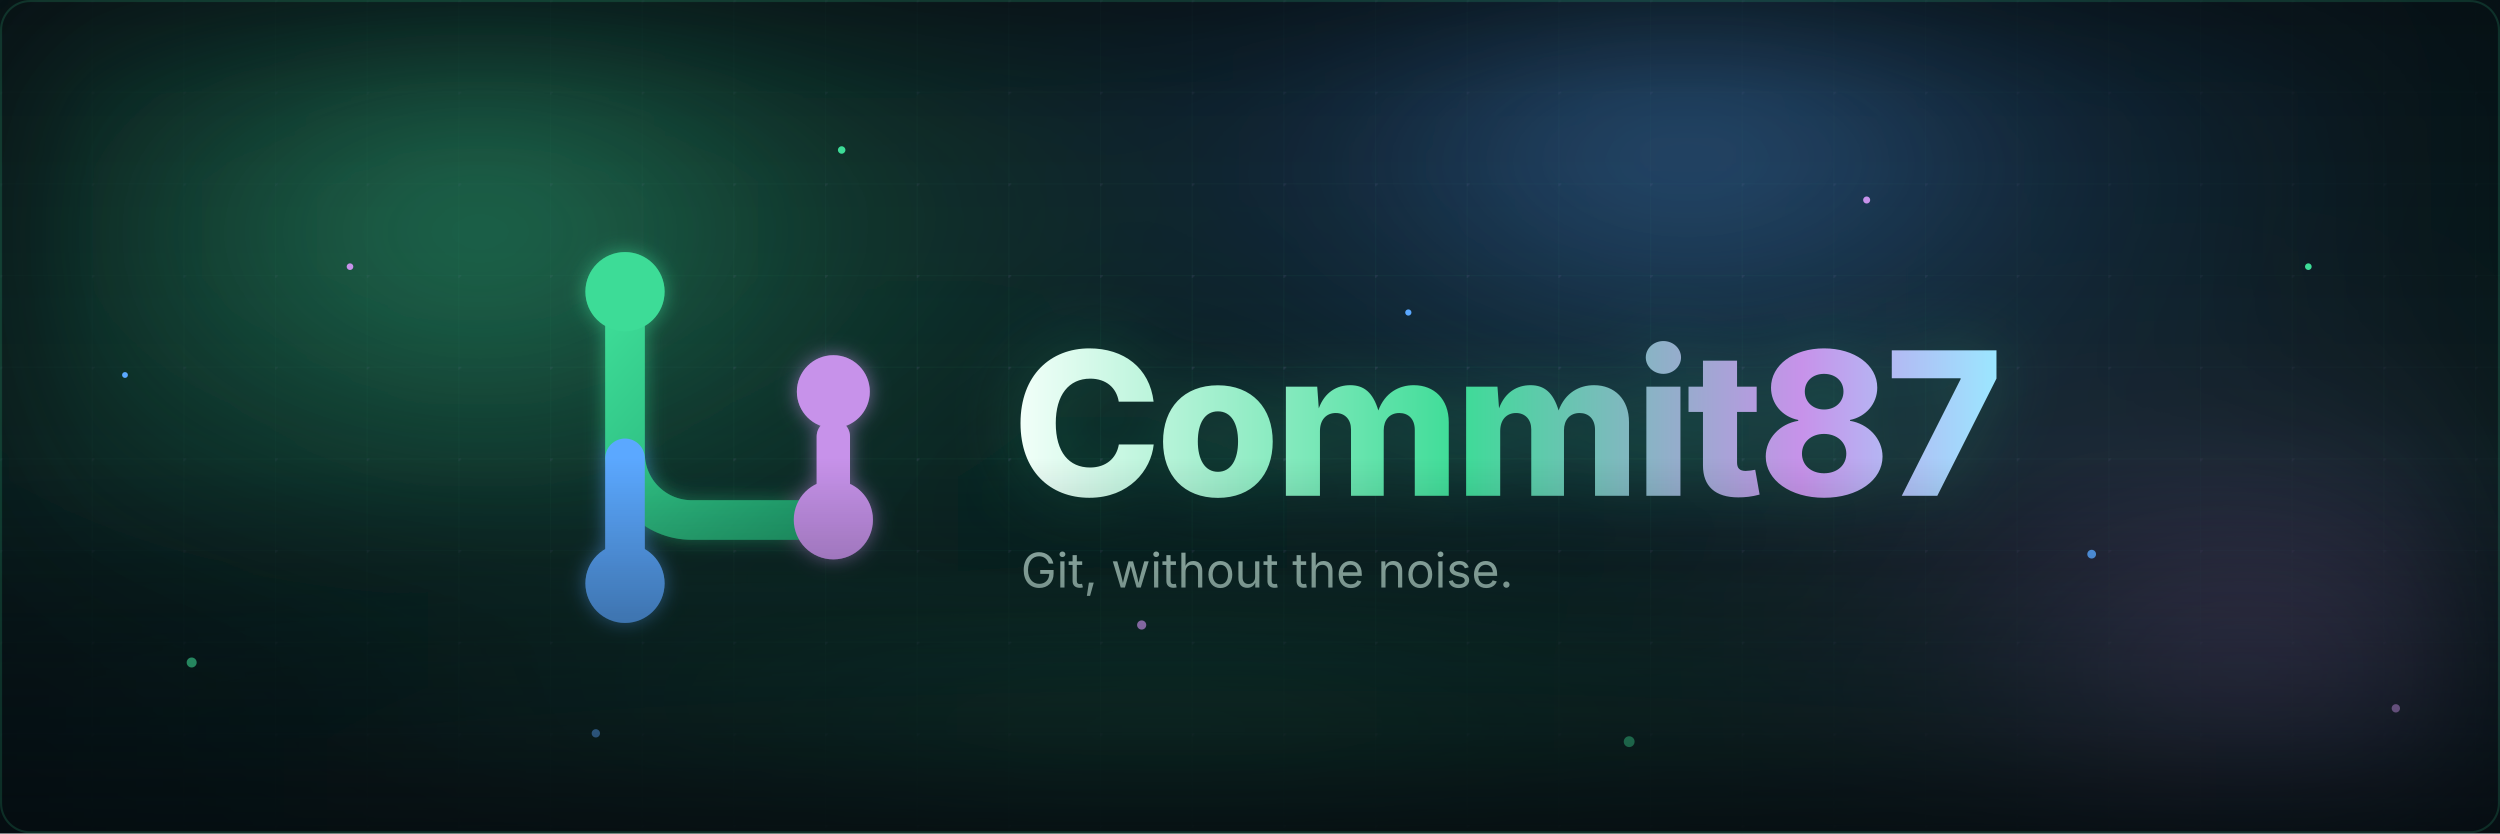
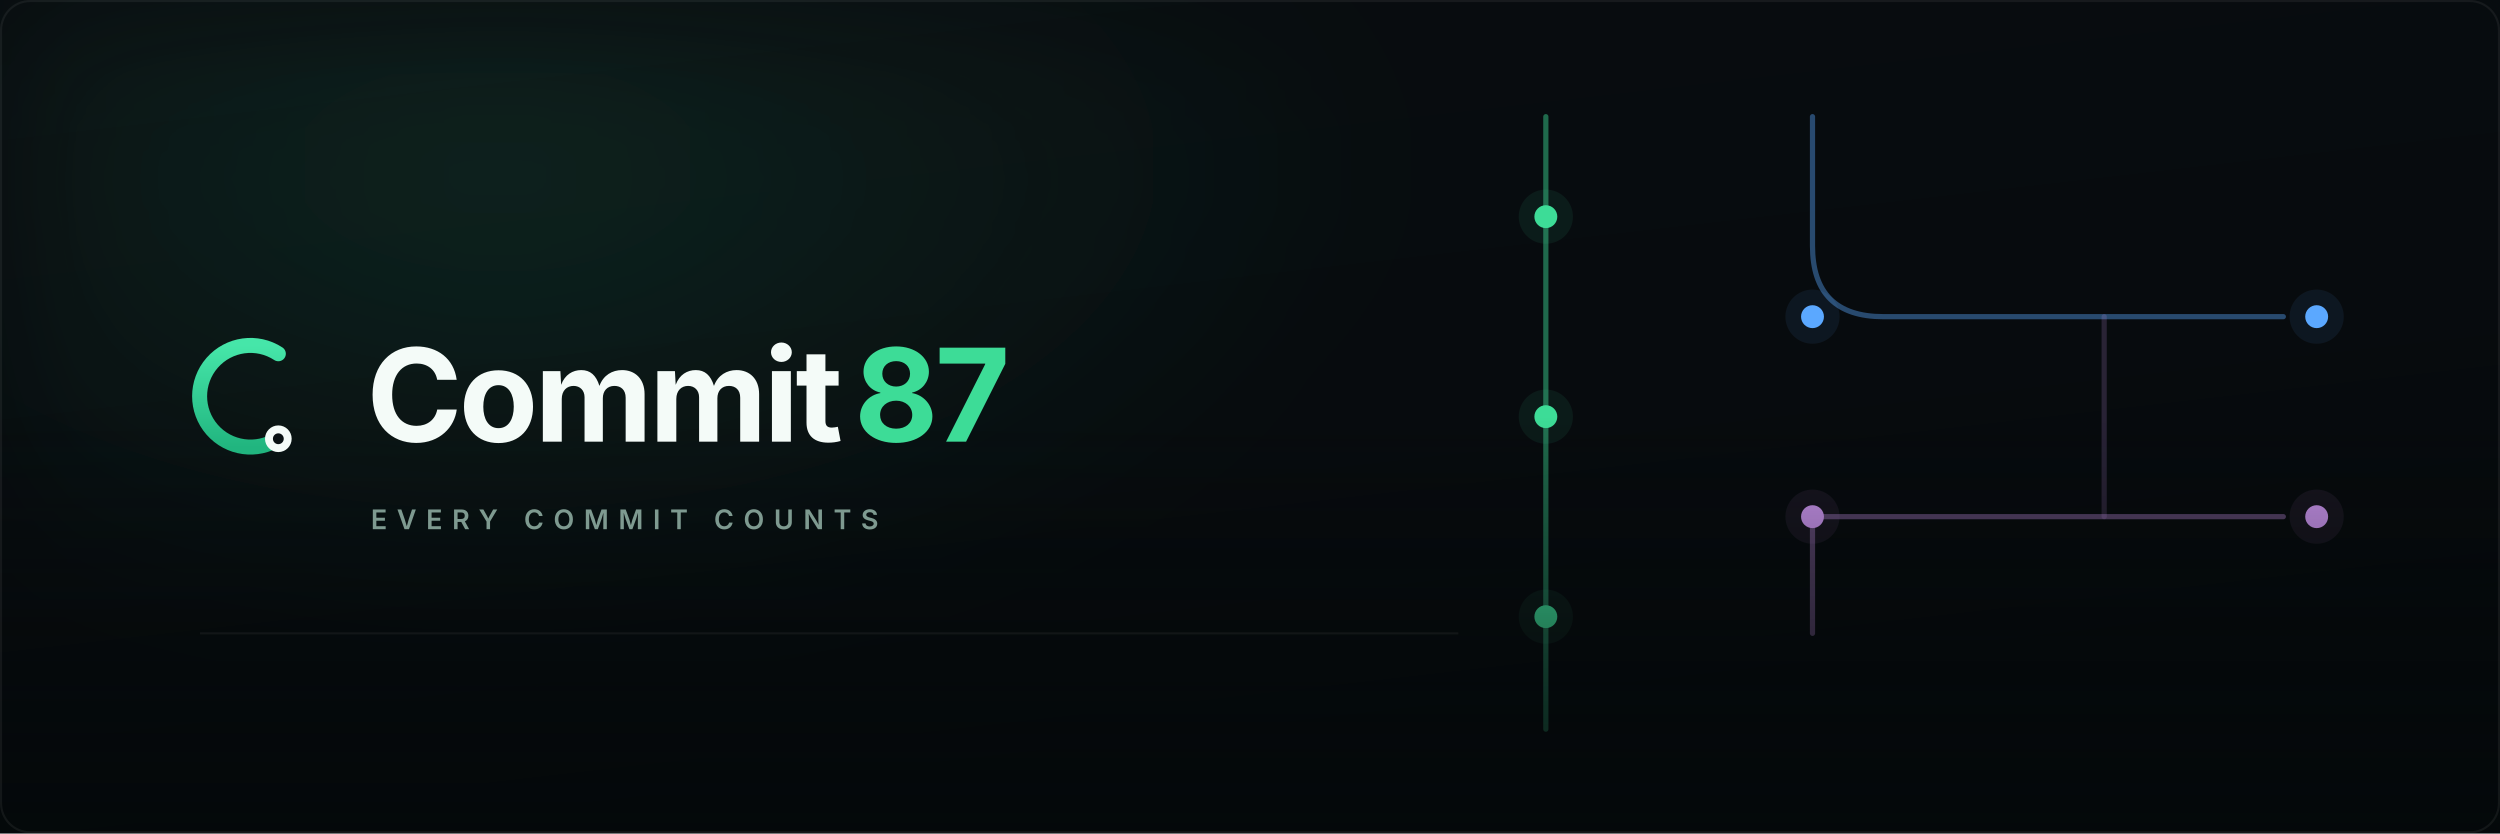
- <svg xmlns="http://www.w3.org/2000/svg" viewBox="0 0 1200 400" width="1200" height="400" role="img" aria-labelledby="headerTitle headerDesc">
+ <svg xmlns="http://www.w3.org/2000/svg" viewBox="0 0 1200 400" width="1200" height="400" role="img" aria-labelledby="ht hd">
  <defs>
-     <linearGradient id="bg" x1="0" y1="0" x2="0" y2="1">
-       <stop offset="0" stop-color="#061014" />
-       <stop offset="0.55" stop-color="#081a1b" />
-       <stop offset="1" stop-color="#071219" />
+     <linearGradient id="bg" x1="0" y1="0" x2="0.35" y2="1">
+       <stop offset="0" stop-color="#080d10" />
+       <stop offset="0.6" stop-color="#070b0e" />
+       <stop offset="1" stop-color="#05090b" />
    </linearGradient>
-     <radialGradient id="auroraMint" cx="0.5" cy="0.5" r="0.5">
-       <stop offset="0" stop-color="#3ddc97" stop-opacity="0.55" />
-       <stop offset="0.5" stop-color="#34c98a" stop-opacity="0.18" />
+     <linearGradient id="tile" x1="0" y1="0" x2="0.6" y2="1">
+       <stop offset="0" stop-color="#0d1619" />
+       <stop offset="1" stop-color="#070c0f" />
+     </linearGradient>
+     <radialGradient id="tileLight" cx="0.25" cy="0.12" r="0.9">
+       <stop offset="0" stop-color="#ffffff" stop-opacity="0.06" />
+       <stop offset="1" stop-color="#ffffff" stop-opacity="0" />
+     </radialGradient>
+     <radialGradient id="glowA" cx="0.5" cy="0.5" r="0.5">
+       <stop offset="0" stop-color="#3ddc97" stop-opacity="0.16" />
      <stop offset="1" stop-color="#3ddc97" stop-opacity="0" />
    </radialGradient>
-     <radialGradient id="auroraBlue" cx="0.5" cy="0.5" r="0.5">
-       <stop offset="0" stop-color="#5ba8ff" stop-opacity="0.5" />
-       <stop offset="0.5" stop-color="#4a8ff0" stop-opacity="0.15" />
+     <radialGradient id="glowB" cx="0.5" cy="0.5" r="0.5">
+       <stop offset="0" stop-color="#5ba8ff" stop-opacity="0.12" />
      <stop offset="1" stop-color="#5ba8ff" stop-opacity="0" />
    </radialGradient>
-     <radialGradient id="auroraPurple" cx="0.5" cy="0.5" r="0.5">
-       <stop offset="0" stop-color="#c792ea" stop-opacity="0.45" />
-       <stop offset="0.5" stop-color="#a06fd0" stop-opacity="0.12" />
-       <stop offset="1" stop-color="#c792ea" stop-opacity="0" />
-     </radialGradient>
-     <linearGradient id="grove" x1="0" y1="0" x2="1" y2="1">
-       <stop offset="0" stop-color="#3ddc97" />
-       <stop offset="1" stop-color="#1f9f6c" />
+     <linearGradient id="lane" x1="0" y1="0" x2="0" y2="1">
+       <stop offset="0" stop-color="#46e6a9" />
+       <stop offset="1" stop-color="#21b57f" />
    </linearGradient>
-     <linearGradient id="wordmark" x1="0" y1="0" x2="1" y2="0">
-       <stop offset="0" stop-color="#f2fff9" />
-       <stop offset="0.45" stop-color="#3ddc97">
-         <animate attributeName="stop-color" values="#3ddc97;#5ba8ff;#c792ea;#3ddc97" dur="12s" repeatCount="indefinite" />
-       </stop>
-       <stop offset="0.8" stop-color="#c792ea">
-         <animate attributeName="stop-color" values="#c792ea;#3ddc97;#5ba8ff;#c792ea" dur="12s" repeatCount="indefinite" />
-       </stop>
-       <stop offset="1" stop-color="#9be7ff" />
+     <linearGradient id="cool" x1="0" y1="0" x2="1" y2="1">
+       <stop offset="0" stop-color="#74b6ff" />
+       <stop offset="1" stop-color="#4d8ef0" />
+     </linearGradient>
+     <linearGradient id="vignette" x1="0" y1="0" x2="0" y2="1">
+       <stop offset="0.5" stop-color="#04080a" stop-opacity="0" />
+       <stop offset="1" stop-color="#04080a" stop-opacity="0.85" />
+     </linearGradient>
+     <linearGradient id="edge" x1="0" y1="0" x2="1" y2="0">
+       <stop offset="0" stop-color="#ffffff" stop-opacity="0" />
+       <stop offset="0.06" stop-color="#ffffff" stop-opacity="0.16" />
+       <stop offset="0.75" stop-color="#ffffff" stop-opacity="0.1" />
+       <stop offset="1" stop-color="#ffffff" stop-opacity="0" />
    </linearGradient>
    <linearGradient id="sweep" x1="0" y1="0" x2="1" y2="0">
-       <stop offset="0" stop-color="#ffffff" stop-opacity="0" />
-       <stop offset="0.5" stop-color="#d7fff0" stop-opacity="0.55" />
-       <stop offset="1" stop-color="#ffffff" stop-opacity="0" />
+       <stop offset="0" stop-color="#3ddc97" stop-opacity="0" />
+       <stop offset="0.5" stop-color="#3ddc97" stop-opacity="0.55" />
+       <stop offset="1" stop-color="#3ddc97" stop-opacity="0" />
    </linearGradient>
-     <linearGradient id="vignette" x1="0" y1="0" x2="0" y2="1">
-       <stop offset="0.55" stop-color="#040b0e" stop-opacity="0" />
-       <stop offset="1" stop-color="#040b0e" stop-opacity="0.75" />
-     </linearGradient>
-     <radialGradient id="gridFade" cx="0.5" cy="0.5" r="0.72">
-       <stop offset="0" stop-color="#ffffff" stop-opacity="0.85" />
-       <stop offset="0.65" stop-color="#ffffff" stop-opacity="0.28" />
-       <stop offset="1" stop-color="#ffffff" stop-opacity="0" />
-     </radialGradient>
-     <pattern id="gridPattern" width="44" height="44" patternUnits="userSpaceOnUse">
-       <path d="M44 0H0V44" fill="none" stroke="#3ddc97" stroke-opacity="0.1" stroke-width="1" />
-       <circle cx="0" cy="0" r="1.4" fill="#c792ea" fill-opacity="0.25" />
-     </pattern>
-     <mask id="gridMask">
-       <rect width="1200" height="400" fill="url(#gridFade)" />
-     </mask>
-     <filter id="softBlur" x="-40%" y="-40%" width="180%" height="180%">
-       <feGaussianBlur stdDeviation="48" />
+     <filter id="blur" x="-40%" y="-40%" width="180%" height="180%">
+       <feGaussianBlur stdDeviation="38" />
    </filter>
-     <filter id="logoGlow" x="-60%" y="-60%" width="220%" height="220%">
-       <feGaussianBlur stdDeviation="9" result="glow" />
-       <feMerge>
-         <feMergeNode in="glow" />
-         <feMergeNode in="SourceGraphic" />
-       </feMerge>
-     </filter>
-     <filter id="textGlow" x="-20%" y="-60%" width="140%" height="220%">
-       <feGaussianBlur stdDeviation="16" />
-     </filter>
-     <g id="logoMark">
-       <path d="M160 128v147.2a64 64 0 0 0 64 64h128" fill="none" stroke="url(#grove)" stroke-width="38" stroke-linecap="round" />
-       <path d="M160 280v104" fill="none" stroke="#5ba8ff" stroke-width="38" stroke-linecap="round" />
-       <path d="M360 339v-80" fill="none" stroke="#c792ea" stroke-width="32" stroke-linecap="round" />
-       <circle cx="160" cy="120" r="38" fill="#3ddc97" />
-       <circle cx="160" cy="400" r="38" fill="#5ba8ff" />
-       <circle cx="360" cy="339" r="38" fill="#c792ea" />
-       <circle cx="360" cy="216" r="35" fill="#c792ea" />
-     </g>
  </defs>
  <rect width="1200" height="400" fill="url(#bg)" />
-   <g filter="url(#softBlur)">
-     <ellipse cx="230" cy="110" rx="360" ry="200" fill="url(#auroraMint)">
-       <animateTransform attributeName="transform" type="translate" values="0 0;130 45;-55 90;0 0" keyTimes="0;0.35;0.7;1" calcMode="spline" keySplines="0.45 0 0.55 1;0.45 0 0.55 1;0.45 0 0.55 1" dur="26s" repeatCount="indefinite" />
-     </ellipse>
-     <ellipse cx="810" cy="60" rx="380" ry="210" fill="url(#auroraBlue)">
-       <animateTransform attributeName="transform" type="translate" values="0 0;-150 55;70 120;0 0" keyTimes="0;0.32;0.68;1" calcMode="spline" keySplines="0.45 0 0.55 1;0.45 0 0.55 1;0.45 0 0.55 1" dur="31s" repeatCount="indefinite" />
-     </ellipse>
-     <ellipse cx="1080" cy="330" rx="320" ry="190" fill="url(#auroraPurple)">
-       <animateTransform attributeName="transform" type="translate" values="0 0;90 -70;-100 -15;0 0" keyTimes="0;0.4;0.72;1" calcMode="spline" keySplines="0.45 0 0.55 1;0.45 0 0.55 1;0.45 0 0.55 1" dur="29s" repeatCount="indefinite" />
-     </ellipse>
-     <ellipse cx="560" cy="430" rx="520" ry="180" fill="url(#auroraMint)">
-       <animateTransform attributeName="transform" type="translate" values="0 0;-120 -35;140 -55;0 0" keyTimes="0;0.38;0.7;1" calcMode="spline" keySplines="0.45 0 0.55 1;0.45 0 0.55 1;0.45 0 0.55 1" dur="34s" repeatCount="indefinite" />
-     </ellipse>
+   <ellipse cx="240" cy="80" rx="420" ry="220" fill="url(#glowA)" filter="url(#blur)" opacity="0.7" />
+   <g fill="none" stroke-linecap="round" stroke-width="2.5">
+     <path d="M742 56 V 350" stroke="#3ddc97" stroke-opacity="0.45" />
+     <path d="M870 56 V 118 Q870 152 904 152 H1096" stroke="#5ba8ff" stroke-opacity="0.4" />
+     <path d="M870 304 V 248 Q870 248 904 248 H1096" stroke="#c792ea" stroke-opacity="0.4" />
+     <path d="M1010 152 V 248" stroke="#c792ea" stroke-opacity="0.18" />
  </g>
-   <g mask="url(#gridMask)" opacity="0.55">
-     <rect x="-44" y="-44" width="1288" height="488" fill="url(#gridPattern)">
-       <animateTransform attributeName="transform" type="translate" values="0 0;44 44" dur="6s" repeatCount="indefinite" />
-     </rect>
+   <circle cx="742" cy="104" r="5.5" fill="#3ddc97">
+     <animate attributeName="opacity" values="0.35;0.95;0.35" dur="5s" begin="0s" repeatCount="indefinite" />
+   </circle>
+   <circle cx="742" cy="104" r="13" fill="#3ddc97" opacity="0.08">
+     <animate attributeName="opacity" values="0;0.16;0" dur="5s" begin="0s" repeatCount="indefinite" />
+   </circle>
+   <circle cx="742" cy="200" r="5.5" fill="#3ddc97">
+     <animate attributeName="opacity" values="0.35;0.95;0.35" dur="5s" begin="0.7s" repeatCount="indefinite" />
+   </circle>
+   <circle cx="742" cy="200" r="13" fill="#3ddc97" opacity="0.08">
+     <animate attributeName="opacity" values="0;0.16;0" dur="5s" begin="0.7s" repeatCount="indefinite" />
+   </circle>
+   <circle cx="742" cy="296" r="5.5" fill="#3ddc97">
+     <animate attributeName="opacity" values="0.35;0.95;0.35" dur="5s" begin="1.4s" repeatCount="indefinite" />
+   </circle>
+   <circle cx="742" cy="296" r="13" fill="#3ddc97" opacity="0.08">
+     <animate attributeName="opacity" values="0;0.16;0" dur="5s" begin="1.4s" repeatCount="indefinite" />
+   </circle>
+   <circle cx="870" cy="152" r="5.5" fill="#5ba8ff">
+     <animate attributeName="opacity" values="0.35;0.95;0.35" dur="5s" begin="0.35s" repeatCount="indefinite" />
+   </circle>
+   <circle cx="870" cy="152" r="13" fill="#5ba8ff" opacity="0.08">
+     <animate attributeName="opacity" values="0;0.16;0" dur="5s" begin="0.35s" repeatCount="indefinite" />
+   </circle>
+   <circle cx="870" cy="248" r="5.5" fill="#c792ea">
+     <animate attributeName="opacity" values="0.35;0.95;0.35" dur="5s" begin="1.05s" repeatCount="indefinite" />
+   </circle>
+   <circle cx="870" cy="248" r="13" fill="#c792ea" opacity="0.08">
+     <animate attributeName="opacity" values="0;0.16;0" dur="5s" begin="1.05s" repeatCount="indefinite" />
+   </circle>
+   <circle cx="1112" cy="152" r="5.5" fill="#5ba8ff">
+     <animate attributeName="opacity" values="0.35;0.95;0.35" dur="5s" begin="1.75s" repeatCount="indefinite" />
+   </circle>
+   <circle cx="1112" cy="152" r="13" fill="#5ba8ff" opacity="0.08">
+     <animate attributeName="opacity" values="0;0.16;0" dur="5s" begin="1.75s" repeatCount="indefinite" />
+   </circle>
+   <circle cx="1112" cy="248" r="5.5" fill="#c792ea">
+     <animate attributeName="opacity" values="0.35;0.95;0.35" dur="5s" begin="2.1s" repeatCount="indefinite" />
+   </circle>
+   <circle cx="1112" cy="248" r="13" fill="#c792ea" opacity="0.08">
+     <animate attributeName="opacity" values="0;0.16;0" dur="5s" begin="2.1s" repeatCount="indefinite" />
+   </circle>
+   <line x1="96" y1="304" x2="700" y2="304" stroke="#ffffff" stroke-opacity="0.09" stroke-width="1" />
+   <rect width="1200" height="400" fill="url(#vignette)" />
+   <g>
+     <g transform="translate(66 139) scale(0.2)">
+       <path d="M338 154 A 122 122 0 1 0 338 358" fill="none" stroke="url(#lane)" stroke-width="36" stroke-linecap="round" />
+       <circle cx="338" cy="358" r="32" fill="#f4fbf8" />
+       <circle cx="338" cy="358" r="13" fill="#0a1214" />
+     </g>
+     <text x="176" y="212" font-family="Inter, 'Segoe UI', Roboto, 'Helvetica Neue', Arial, sans-serif" font-size="62" font-weight="700" letter-spacing="-1.6" fill="#f4fbf8" textLength="228" lengthAdjust="spacingAndGlyphs">Commit</text>
+     <text x="410" y="212" font-family="Inter, 'Segoe UI', Roboto, 'Helvetica Neue', Arial, sans-serif" font-size="62" font-weight="700" letter-spacing="-1.6" fill="#3ddc97" textLength="78" lengthAdjust="spacingAndGlyphs">87</text>
+     <text x="178" y="254" font-family="Inter, 'Segoe UI', Roboto, 'Helvetica Neue', Arial, sans-serif" font-size="13" font-weight="600" letter-spacing="4.6" fill="#7e9a90">EVERY COMMIT COUNTS</text>
  </g>
-   <g mask="url(#gridMask)" opacity="0.16">
-     <rect x="-260" y="-220" width="240" height="840" fill="url(#sweep)" transform="skewX(-16)">
-       <animateTransform attributeName="transform" type="translate" values="-420 0;1560 0" dur="11s" repeatCount="indefinite" additive="sum" />
-     </rect>
-   </g>
-   <g>
-     <circle cx="92" cy="318" r="2.4" fill="#3ddc97">
-       <animate attributeName="opacity" values="0;0.85;0" dur="9s" repeatCount="indefinite" />
-       <animateTransform attributeName="transform" type="translate" values="0 0;-10 -55;0 0" dur="9s" repeatCount="indefinite" />
-     </circle>
-     <circle cx="168" cy="128" r="1.6" fill="#c792ea">
-       <animate attributeName="opacity" values="0;0.7;0" dur="11s" begin="1.2s" repeatCount="indefinite" />
-       <animateTransform attributeName="transform" type="translate" values="0 0;14 -46;0 0" dur="11s" begin="1.2s" repeatCount="indefinite" />
-     </circle>
-     <circle cx="286" cy="352" r="2" fill="#5ba8ff">
-       <animate attributeName="opacity" values="0;0.75;0" dur="8s" begin="2.4s" repeatCount="indefinite" />
-       <animateTransform attributeName="transform" type="translate" values="0 0;-8 -60;0 0" dur="8s" begin="2.4s" repeatCount="indefinite" />
-     </circle>
-     <circle cx="404" cy="72" r="1.8" fill="#3ddc97">
-       <animate attributeName="opacity" values="0;0.8;0" dur="12s" begin="0.6s" repeatCount="indefinite" />
-       <animateTransform attributeName="transform" type="translate" values="0 0;10 -40;0 0" dur="12s" begin="0.6s" repeatCount="indefinite" />
-     </circle>
-     <circle cx="548" cy="300" r="2.2" fill="#c792ea">
-       <animate attributeName="opacity" values="0;0.65;0" dur="10s" begin="3.1s" repeatCount="indefinite" />
-       <animateTransform attributeName="transform" type="translate" values="0 0;-14 -52;0 0" dur="10s" begin="3.1s" repeatCount="indefinite" />
-     </circle>
-     <circle cx="676" cy="150" r="1.5" fill="#5ba8ff">
-       <animate attributeName="opacity" values="0;0.75;0" dur="9.5s" begin="1.8s" repeatCount="indefinite" />
-       <animateTransform attributeName="transform" type="translate" values="0 0;8 -48;0 0" dur="9.5s" begin="1.8s" repeatCount="indefinite" />
-     </circle>
-     <circle cx="782" cy="356" r="2.6" fill="#3ddc97">
-       <animate attributeName="opacity" values="0;0.85;0" dur="8.5s" begin="0.3s" repeatCount="indefinite" />
-       <animateTransform attributeName="transform" type="translate" values="0 0;-12 -58;0 0" dur="8.5s" begin="0.3s" repeatCount="indefinite" />
-     </circle>
-     <circle cx="896" cy="96" r="1.7" fill="#c792ea">
-       <animate attributeName="opacity" values="0;0.7;0" dur="13s" begin="2.7s" repeatCount="indefinite" />
-       <animateTransform attributeName="transform" type="translate" values="0 0;16 -38;0 0" dur="13s" begin="2.7s" repeatCount="indefinite" />
-     </circle>
-     <circle cx="1004" cy="266" r="2.1" fill="#5ba8ff">
-       <animate attributeName="opacity" values="0;0.7;0" dur="10.5s" begin="1.5s" repeatCount="indefinite" />
-       <animateTransform attributeName="transform" type="translate" values="0 0;-9 -50;0 0" dur="10.5s" begin="1.5s" repeatCount="indefinite" />
-     </circle>
-     <circle cx="1108" cy="128" r="1.6" fill="#3ddc97">
-       <animate attributeName="opacity" values="0;0.75;0" dur="9.2s" begin="3.6s" repeatCount="indefinite" />
-       <animateTransform attributeName="transform" type="translate" values="0 0;11 -44;0 0" dur="9.2s" begin="3.6s" repeatCount="indefinite" />
-     </circle>
-     <circle cx="1150" cy="340" r="2" fill="#c792ea">
-       <animate attributeName="opacity" values="0;0.6;0" dur="11.5s" begin="0.9s" repeatCount="indefinite" />
-       <animateTransform attributeName="transform" type="translate" values="0 0;-13 -42;0 0" dur="11.5s" begin="0.9s" repeatCount="indefinite" />
-     </circle>
-     <circle cx="60" cy="180" r="1.4" fill="#5ba8ff">
-       <animate attributeName="opacity" values="0;0.6;0" dur="12.5s" begin="2s" repeatCount="indefinite" />
-       <animateTransform attributeName="transform" type="translate" values="0 0;9 -36;0 0" dur="12.5s" begin="2s" repeatCount="indefinite" />
-     </circle>
-   </g>
-   <ellipse cx="600" cy="402" rx="620" ry="70" fill="#3ddc97" fill-opacity="0.1" filter="url(#softBlur)">
-     <animate attributeName="fill-opacity" values="0.07;0.14;0.07" dur="8s" repeatCount="indefinite" />
-   </ellipse>
-   <g>
-     <g transform="translate(220 80)">
-       <g transform="scale(0.5)">
-         <use href="#logoMark" filter="url(#logoGlow)" opacity="0.55" />
-         <use href="#logoMark" />
-       </g>
-     </g>
-   </g>
-   <g>
-     <text x="486" y="238" font-family="Inter, 'Segoe UI', Roboto, 'Helvetica Neue', Arial, sans-serif" font-size="96" font-weight="800" letter-spacing="-2.5" fill="#3ddc97" opacity="0.22" filter="url(#textGlow)">Commit87</text>
-     <text x="486" y="238" font-family="Inter, 'Segoe UI', Roboto, 'Helvetica Neue', Arial, sans-serif" font-size="96" font-weight="800" letter-spacing="-2.5" fill="url(#wordmark)">Commit87</text>
-     <text x="490" y="282" font-family="Inter, 'Segoe UI', Roboto, 'Helvetica Neue', Arial, sans-serif" font-size="23" font-weight="400" fill="#a3c4ba">Git, without the noise.</text>
-   </g>
-   <rect width="1200" height="400" fill="url(#vignette)" />
-   <rect x="0.5" y="0.5" width="1199" height="399" rx="14" fill="none" stroke="#3ddc97" stroke-opacity="0.16" />
+   <rect x="0.5" y="0.5" width="1199" height="399" rx="14" fill="none" stroke="#ffffff" stroke-opacity="0.06" />
</svg>
